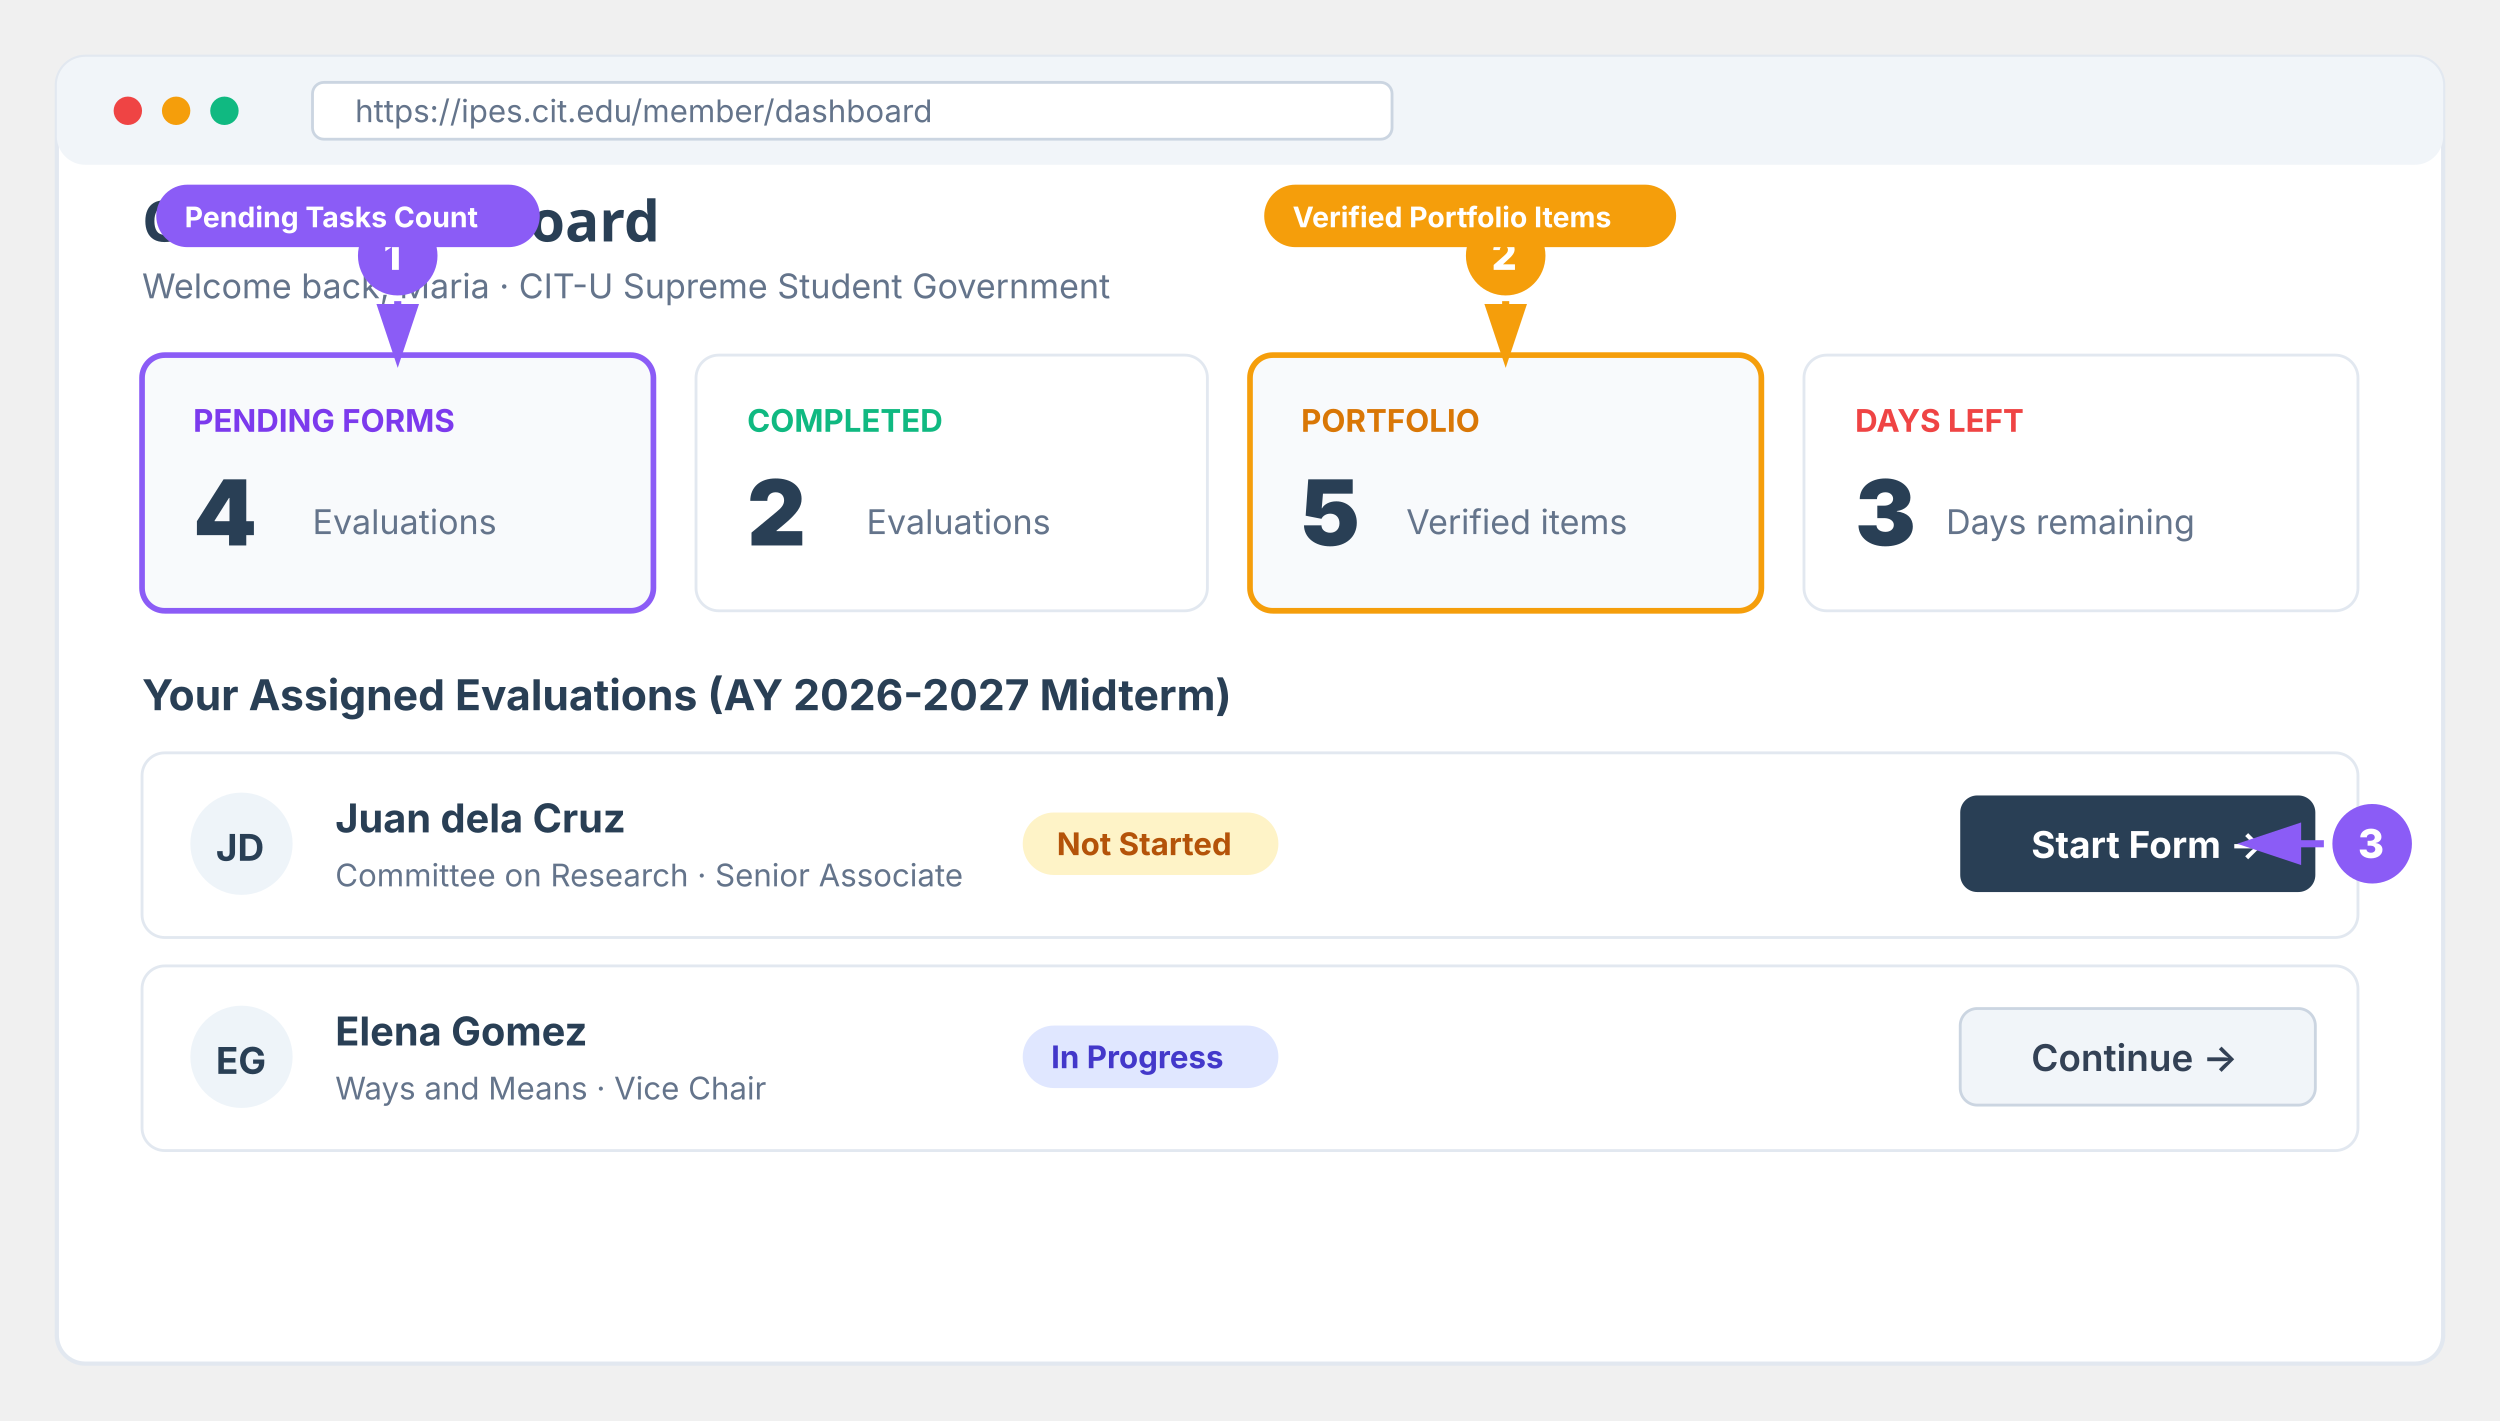
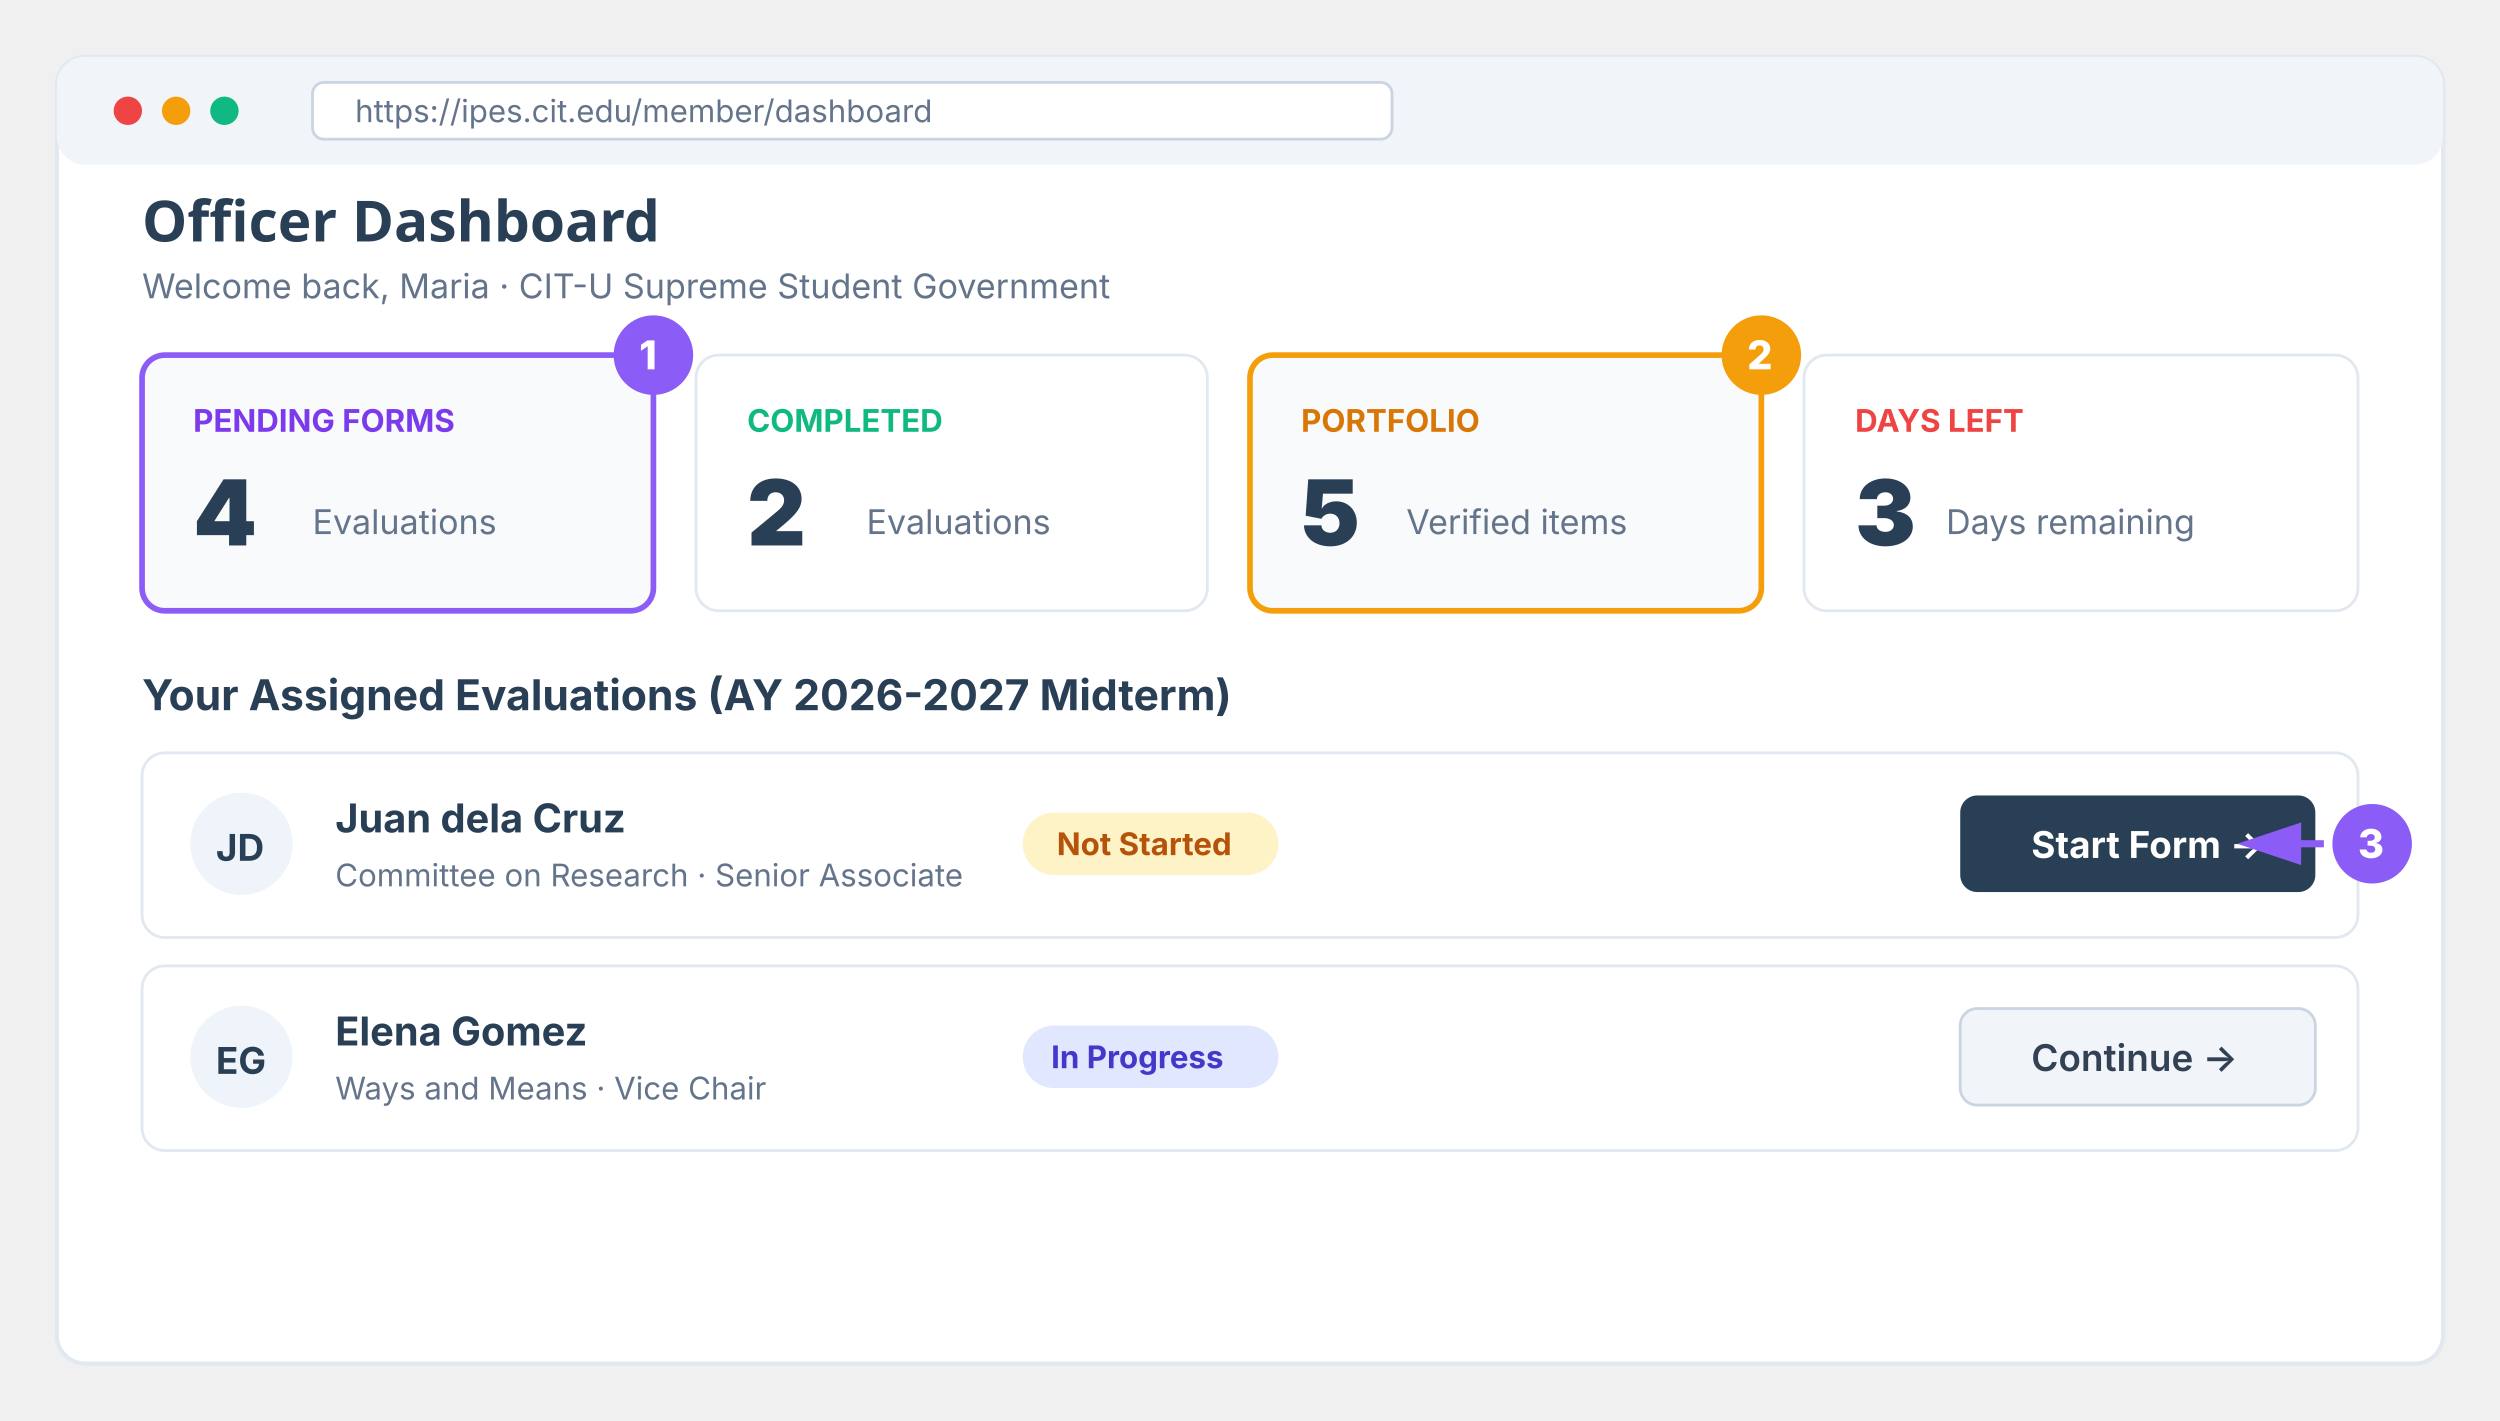
<svg xmlns="http://www.w3.org/2000/svg" viewBox="0 0 880 500" width="880" height="500" style="background:#f8fafc; border-radius:12px; font-family:'Inter',system-ui,sans-serif;">
  <defs>
    <marker id="arrow-violet-lm2" markerWidth="10" markerHeight="10" refX="6" refY="3" orient="auto">
      <path d="M0,0 L0,6 L9,3 z" fill="#8b5cf6" />
    </marker>
    <marker id="arrow-amber-lm2" markerWidth="10" markerHeight="10" refX="6" refY="3" orient="auto">
      <path d="M0,0 L0,6 L9,3 z" fill="#f59e0b" />
    </marker>
  </defs>
  <rect x="20" y="20" width="840" height="460" rx="10" fill="#ffffff" stroke="#e2e8f0" stroke-width="1.5" />
  <rect x="20" y="20" width="840" height="38" rx="10" fill="#f1f5f9" />
  <circle cx="45" cy="39" r="5" fill="#ef4444" />
  <circle cx="62" cy="39" r="5" fill="#f59e0b" />
  <circle cx="79" cy="39" r="5" fill="#10b981" />
  <rect x="110" y="29" width="380" height="20" rx="4" fill="#ffffff" stroke="#cbd5e1" stroke-width="1" />
  <text x="125" y="43" font-size="11" fill="#64748b">https://ipes.cit.edu/member/dashboard</text>
  <text x="50" y="85" font-size="20" font-weight="700" fill="#293f55" font-family="'Montserrat', sans-serif">Officer Dashboard</text>
  <text x="50" y="105" font-size="12" fill="#64748b">Welcome back, Maria · CIT-U Supreme Student Government</text>
  <rect x="50" y="125" width="180" height="90" rx="8" fill="#f8fafc" stroke="#8b5cf6" stroke-width="2" />
  <text x="68" y="152" font-size="11" font-weight="700" fill="#7c3aed">PENDING FORMS</text>
  <text x="68" y="192" font-size="32" font-weight="900" fill="#293f55">4</text>
  <text x="110" y="188" font-size="12" fill="#64748b">Evaluations</text>
  <rect x="245" y="125" width="180" height="90" rx="8" fill="#ffffff" stroke="#e2e8f0" stroke-width="1" />
  <text x="263" y="152" font-size="11" font-weight="700" fill="#10b981">COMPLETED</text>
  <text x="263" y="192" font-size="32" font-weight="900" fill="#293f55">2</text>
  <text x="305" y="188" font-size="12" fill="#64748b">Evaluations</text>
  <rect x="440" y="125" width="180" height="90" rx="8" fill="#f8fafc" stroke="#f59e0b" stroke-width="2" />
  <text x="458" y="152" font-size="11" font-weight="700" fill="#d97706">PORTFOLIO</text>
  <text x="458" y="192" font-size="32" font-weight="900" fill="#293f55">5</text>
  <text x="495" y="188" font-size="12" fill="#64748b">Verified items</text>
  <rect x="635" y="125" width="195" height="90" rx="8" fill="#ffffff" stroke="#e2e8f0" stroke-width="1" />
  <text x="653" y="152" font-size="11" font-weight="700" fill="#ef4444">DAYS LEFT</text>
  <text x="653" y="192" font-size="32" font-weight="900" fill="#293f55">3</text>
  <text x="685" y="188" font-size="12" fill="#64748b">Days remaining</text>
  <text x="50" y="250" font-size="15" font-weight="700" fill="#293f55">Your Assigned Evaluations (AY 2026-2027 Midterm)</text>
  <rect x="50" y="265" width="780" height="65" rx="8" fill="#ffffff" stroke="#e2e8f0" stroke-width="1" />
  <circle cx="85" cy="297" r="18" fill="#eef4f9" />
  <text x="76" y="303" font-size="13" font-weight="700" fill="#293f55">JD</text>
  <text x="118" y="293" font-size="14" font-weight="700" fill="#293f55">Juan dela Cruz</text>
  <text x="118" y="312" font-size="11" fill="#64748b">Committee on Research · Senior Associate</text>
  <rect x="360" y="286" width="90" height="22" rx="11" fill="#fef3c7" />
  <text x="372" y="301" font-size="11" font-weight="700" fill="#b45309">Not Started</text>
  <rect id="btn-start" x="690" y="280" width="125" height="34" rx="6" fill="#293f55" />
  <text x="715" y="302" font-size="13" font-weight="700" fill="#ffffff">Start Form →</text>
  <rect x="50" y="340" width="780" height="65" rx="8" fill="#ffffff" stroke="#e2e8f0" stroke-width="1" />
  <circle cx="85" cy="372" r="18" fill="#eef4f9" />
  <text x="76" y="378" font-size="13" font-weight="700" fill="#293f55">EG</text>
  <text x="118" y="368" font-size="14" font-weight="700" fill="#293f55">Elena Gomez</text>
  <text x="118" y="387" font-size="11" fill="#64748b">Ways and Means · Vice Chair</text>
  <rect x="360" y="361" width="90" height="22" rx="11" fill="#e0e7ff" />
  <text x="370" y="376" font-size="11" font-weight="700" fill="#4338ca">In Progress</text>
  <rect x="690" y="355" width="125" height="34" rx="6" fill="#f1f5f9" stroke="#cbd5e1" stroke-width="1" />
  <text x="715" y="377" font-size="13" font-weight="600" fill="#334155">Continue →</text>
-   <circle cx="140" cy="90" r="14" fill="#8b5cf6" />
-   <text x="135" y="95" font-size="14" font-weight="800" fill="#ffffff">1</text>
-   <path d="M 140 106 L 140 122" fill="none" stroke="#8b5cf6" stroke-width="2.5" marker-end="url(#arrow-violet-lm2)" />
-   <rect x="55" y="65" width="135" height="22" rx="11" fill="#8b5cf6" />
-   <text x="65" y="80" font-size="10" font-weight="700" fill="#ffffff">Pending Tasks Count</text>
-   <circle cx="530" cy="90" r="14" fill="#f59e0b" />
-   <text x="525" y="95" font-size="14" font-weight="800" fill="#ffffff">2</text>
-   <path d="M 530 106 L 530 122" fill="none" stroke="#f59e0b" stroke-width="2.5" marker-end="url(#arrow-amber-lm2)" />
-   <rect x="445" y="65" width="145" height="22" rx="11" fill="#f59e0b" />
-   <text x="455" y="80" font-size="10" font-weight="700" fill="#ffffff">Verified Portfolio Items</text>
+   <circle cx="230" cy="125" r="14" fill="#8b5cf6" />
+   <text x="225" y="130" font-size="14" font-weight="800" fill="#ffffff">1</text>
+   <circle cx="620" cy="125" r="14" fill="#f59e0b" />
+   <text x="615" y="130" font-size="14" font-weight="800" fill="#ffffff">2</text>
  <circle cx="835" cy="297" r="14" fill="#8b5cf6" />
  <text x="830" y="302" font-size="14" font-weight="800" fill="#ffffff">3</text>
  <path d="M 818 297 L 795 297" fill="none" stroke="#8b5cf6" stroke-width="2.5" marker-end="url(#arrow-violet-lm2)" />
</svg>
